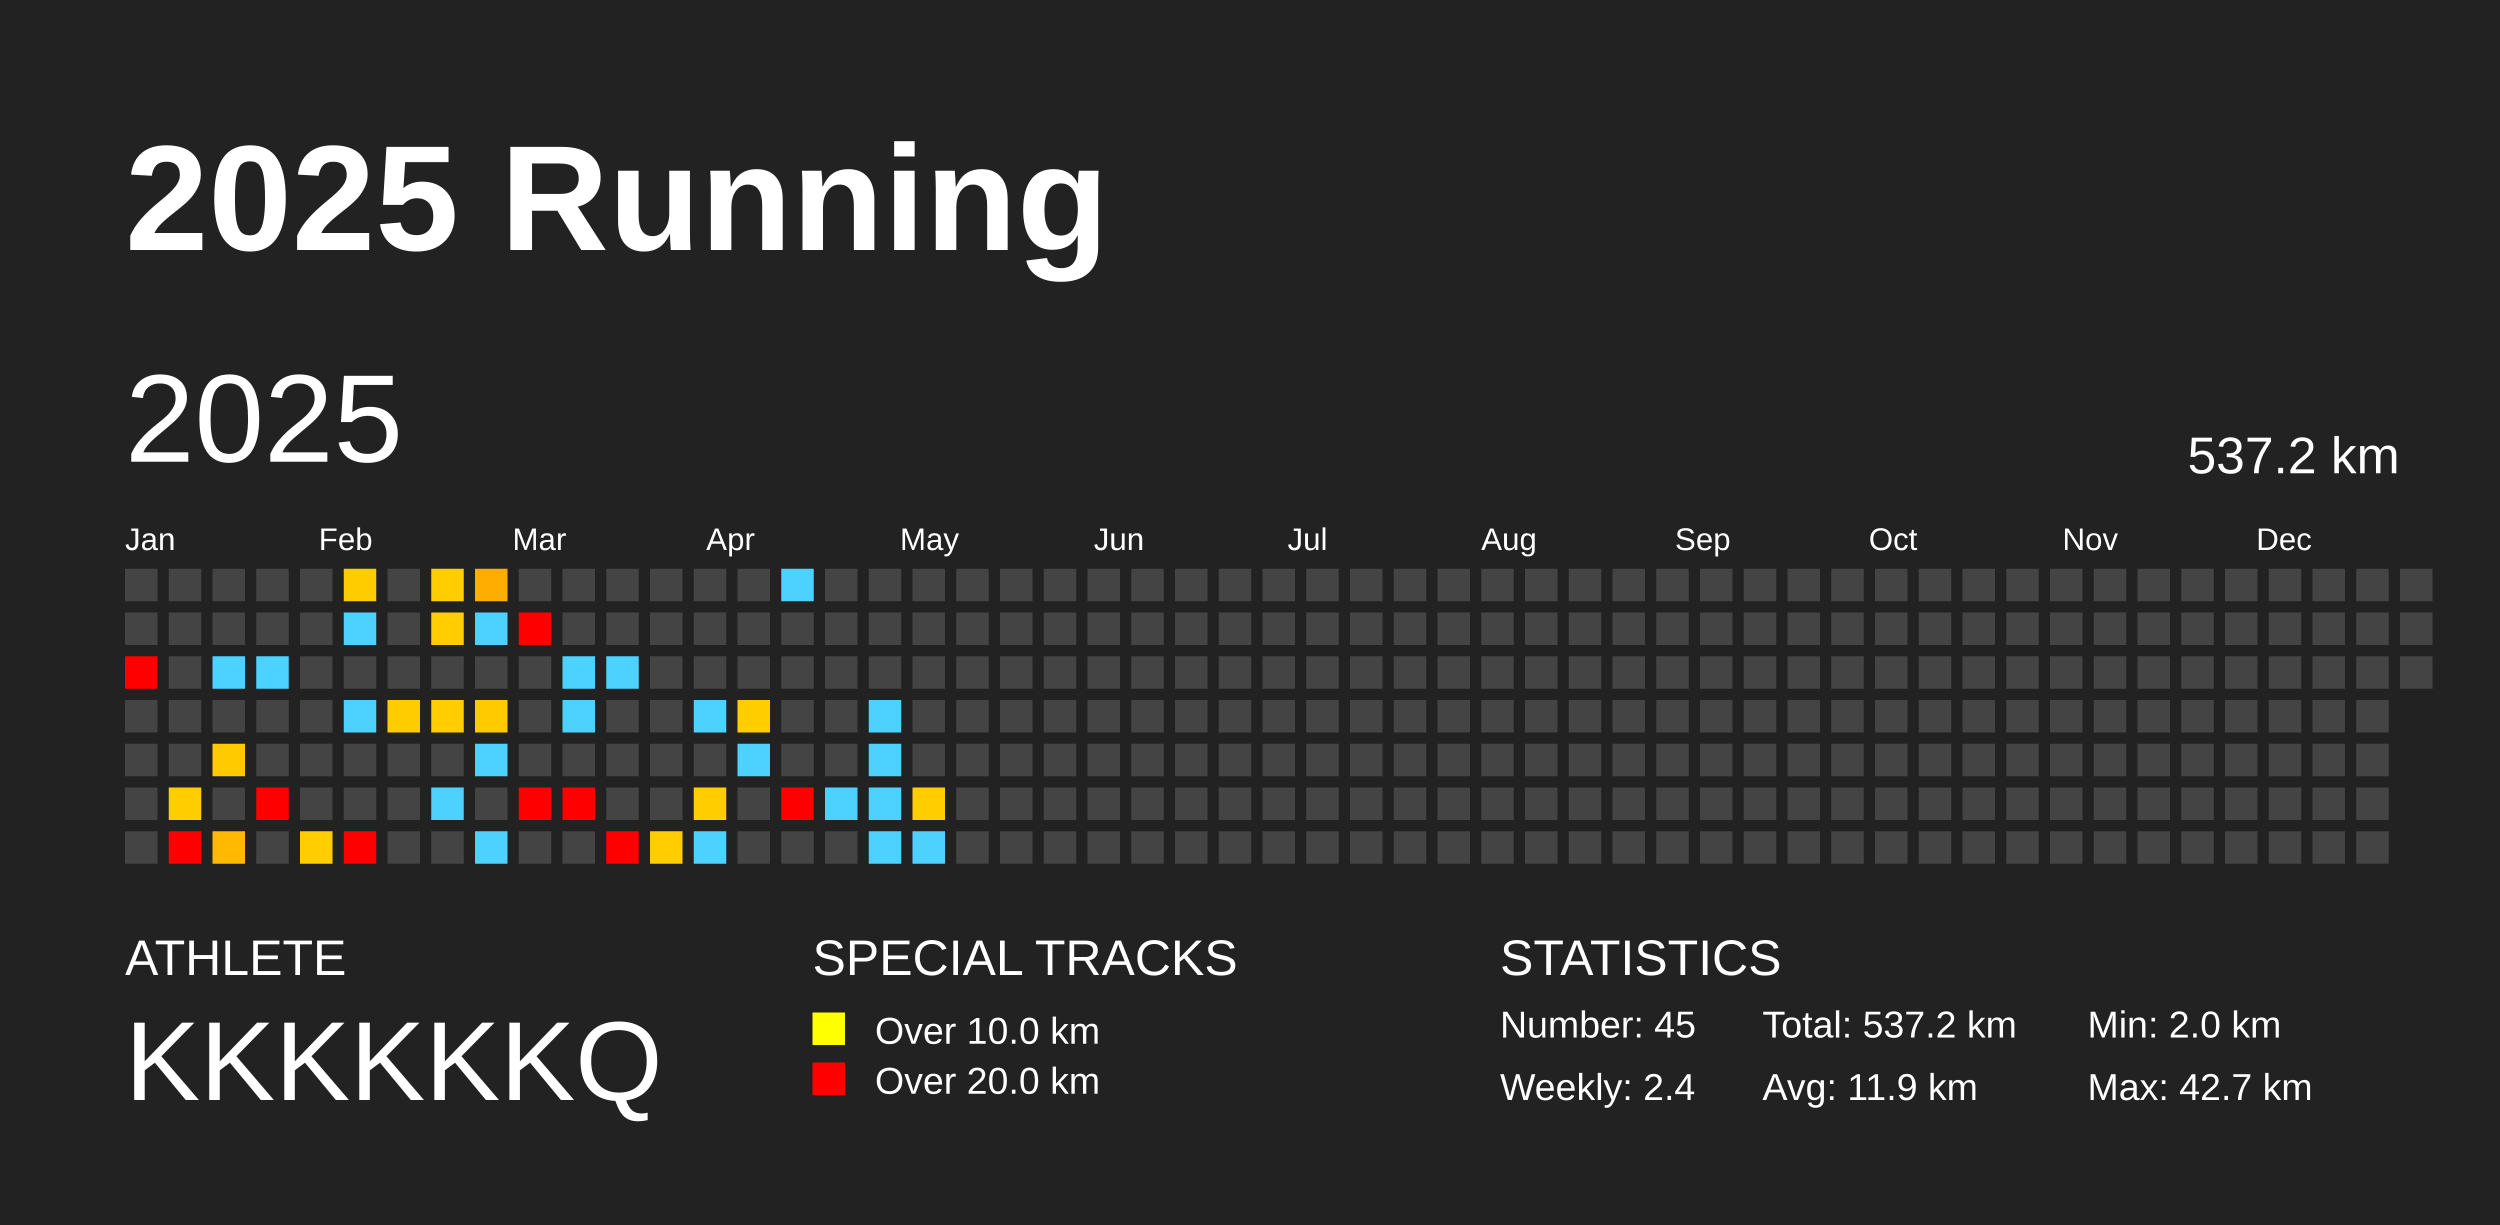
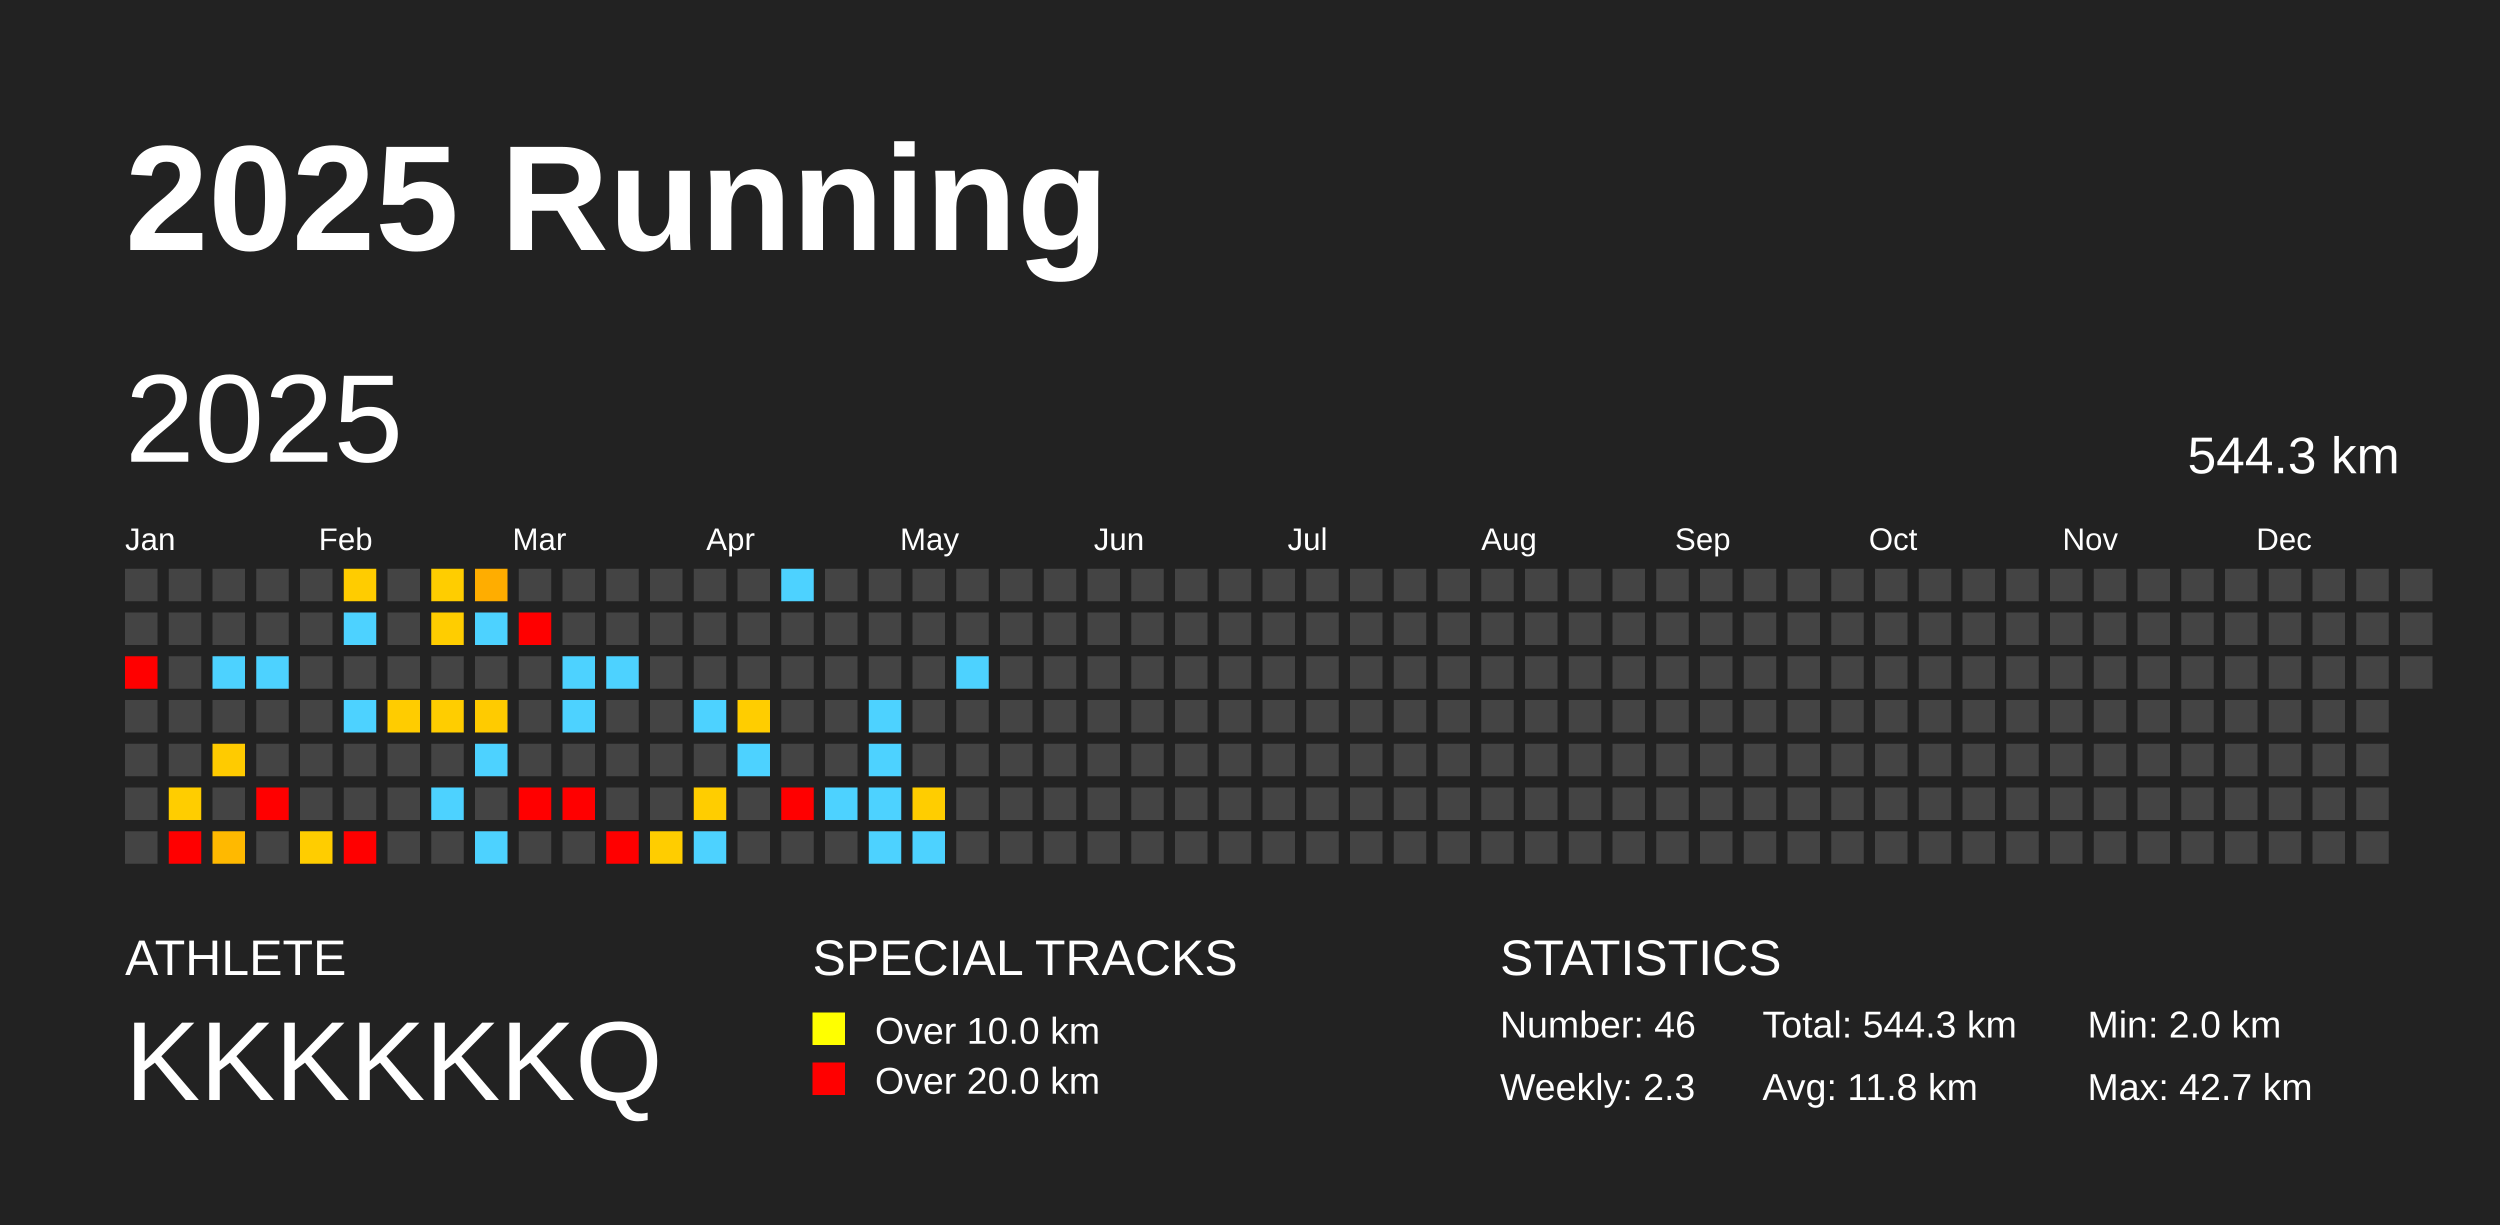
<svg xmlns="http://www.w3.org/2000/svg" baseProfile="full" height="98mm" version="1.1" viewBox="0,0,200,98" width="200mm">
  <defs />
  <rect fill="#222222" height="98" width="200" x="0" y="0" />
  <text fill="#FFFFFF" style="font-size:12px; font-family:Arial; font-weight:bold;" x="10" y="20">2025 Running</text>
  <text fill="#FFFFFF" style="font-size:4px; font-family:Arial" x="10" y="78">ATHLETE</text>
  <text fill="#FFFFFF" style="font-size:9px; font-family:Arial" x="10" y="88">KKKKKKQ</text>
  <text fill="#FFFFFF" style="font-size:4px; font-family:Arial" x="65" y="78">SPECIAL TRACKS</text>
  <rect fill="yellow" height="2.6" width="2.6" x="65" y="81" />
  <text fill="#FFFFFF" style="font-size:3px; font-family:Arial" x="70" y="83.5">Over 10.0 km</text>
  <rect fill="red" height="2.6" width="2.6" x="65" y="85" />
  <text fill="#FFFFFF" style="font-size:3px; font-family:Arial" x="70" y="87.5">Over 20.0 km</text>
  <text fill="#FFFFFF" style="font-size:4px; font-family:Arial" x="120" y="78">STATISTICS</text>
-   <text fill="#FFFFFF" style="font-size:3px; font-family:Arial" x="120" y="83">Number: 45</text>
-   <text fill="#FFFFFF" style="font-size:3px; font-family:Arial" x="120" y="88">Weekly: 2.4</text>
-   <text fill="#FFFFFF" style="font-size:3px; font-family:Arial" x="141" y="83">Total: 537.2 km</text>
-   <text fill="#FFFFFF" style="font-size:3px; font-family:Arial" x="141" y="88">Avg: 11.9 km</text>
+   <text fill="#FFFFFF" style="font-size:3px; font-family:Arial" x="120" y="83">Number: 46</text>
+   <text fill="#FFFFFF" style="font-size:3px; font-family:Arial" x="120" y="88">Weekly: 2.3</text>
+   <text fill="#FFFFFF" style="font-size:3px; font-family:Arial" x="141" y="83">Total: 544.3 km</text>
+   <text fill="#FFFFFF" style="font-size:3px; font-family:Arial" x="141" y="88">Avg: 11.8 km</text>
  <text fill="#FFFFFF" style="font-size:3px; font-family:Arial" x="167" y="83">Min: 2.0 km</text>
  <text fill="#FFFFFF" style="font-size:3px; font-family:Arial" x="167" y="88">Max: 42.7 km</text>
  <text dominant-baseline="hanging" fill="#FFFFFF" style="font-size:10.0px; font-family:Arial;" x="10" y="30">2025</text>
-   <text dominant-baseline="hanging" fill="#FFFFFF" style="font-size:4.125px; font-family:Arial;" x="175" y="35">537.2 km</text>
+   <text dominant-baseline="hanging" fill="#FFFFFF" style="font-size:4.125px; font-family:Arial;" x="175" y="35">544.3 km</text>
  <text fill="#FFFFFF" style="font-size:2.5px; font-family:Arial" x="10.0" y="44">Jan</text>
  <text fill="#FFFFFF" style="font-size:2.5px; font-family:Arial" x="25.5" y="44">Feb</text>
  <text fill="#FFFFFF" style="font-size:2.5px; font-family:Arial" x="41.0" y="44">Mar</text>
  <text fill="#FFFFFF" style="font-size:2.5px; font-family:Arial" x="56.5" y="44">Apr</text>
  <text fill="#FFFFFF" style="font-size:2.5px; font-family:Arial" x="72.0" y="44">May</text>
  <text fill="#FFFFFF" style="font-size:2.5px; font-family:Arial" x="87.5" y="44">Jun</text>
  <text fill="#FFFFFF" style="font-size:2.5px; font-family:Arial" x="103.0" y="44">Jul</text>
  <text fill="#FFFFFF" style="font-size:2.5px; font-family:Arial" x="118.5" y="44">Aug</text>
  <text fill="#FFFFFF" style="font-size:2.5px; font-family:Arial" x="134.0" y="44">Sep</text>
  <text fill="#FFFFFF" style="font-size:2.5px; font-family:Arial" x="149.5" y="44">Oct</text>
  <text fill="#FFFFFF" style="font-size:2.5px; font-family:Arial" x="165.0" y="44">Nov</text>
  <text fill="#FFFFFF" style="font-size:2.5px; font-family:Arial" x="180.5" y="44">Dec</text>
  <rect fill="#444444" height="2.6" width="2.6" x="10.0" y="45.5" />
  <rect fill="#444444" height="2.6" width="2.6" x="10.0" y="49.0" />
  <rect fill="red" height="2.6" width="2.6" x="10.0" y="52.5" />
  <rect fill="#444444" height="2.6" width="2.6" x="10.0" y="56.0" />
  <rect fill="#444444" height="2.6" width="2.6" x="10.0" y="59.5" />
  <rect fill="#444444" height="2.6" width="2.6" x="10.0" y="63.0" />
  <rect fill="#444444" height="2.6" width="2.6" x="10.0" y="66.5" />
  <rect fill="#444444" height="2.6" width="2.6" x="13.5" y="45.5" />
  <rect fill="#444444" height="2.6" width="2.6" x="13.5" y="49.0" />
  <rect fill="#444444" height="2.6" width="2.6" x="13.5" y="52.5" />
  <rect fill="#444444" height="2.6" width="2.6" x="13.5" y="56.0" />
  <rect fill="#444444" height="2.6" width="2.6" x="13.5" y="59.5" />
  <rect fill="#ffcd00" height="2.6" width="2.6" x="13.5" y="63.0" />
  <rect fill="red" height="2.6" width="2.6" x="13.5" y="66.5" />
  <rect fill="#444444" height="2.6" width="2.6" x="17.0" y="45.5" />
  <rect fill="#444444" height="2.6" width="2.6" x="17.0" y="49.0" />
  <rect fill="#4dd2ff" height="2.6" width="2.6" x="17.0" y="52.5" />
  <rect fill="#444444" height="2.6" width="2.6" x="17.0" y="56.0" />
  <rect fill="#ffcb00" height="2.6" width="2.6" x="17.0" y="59.5" />
  <rect fill="#444444" height="2.6" width="2.6" x="17.0" y="63.0" />
  <rect fill="#ffb900" height="2.6" width="2.6" x="17.0" y="66.5" />
  <rect fill="#444444" height="2.6" width="2.6" x="20.5" y="45.5" />
  <rect fill="#444444" height="2.6" width="2.6" x="20.5" y="49.0" />
  <rect fill="#4dd2ff" height="2.6" width="2.6" x="20.5" y="52.5" />
  <rect fill="#444444" height="2.6" width="2.6" x="20.5" y="56.0" />
  <rect fill="#444444" height="2.6" width="2.6" x="20.5" y="59.5" />
  <rect fill="red" height="2.6" width="2.6" x="20.5" y="63.0" />
  <rect fill="#444444" height="2.6" width="2.6" x="20.5" y="66.5" />
  <rect fill="#444444" height="2.6" width="2.6" x="24.0" y="45.5" />
  <rect fill="#444444" height="2.6" width="2.6" x="24.0" y="49.0" />
  <rect fill="#444444" height="2.6" width="2.6" x="24.0" y="52.5" />
  <rect fill="#444444" height="2.6" width="2.6" x="24.0" y="56.0" />
  <rect fill="#444444" height="2.6" width="2.6" x="24.0" y="59.5" />
  <rect fill="#444444" height="2.6" width="2.6" x="24.0" y="63.0" />
  <rect fill="#ffcd00" height="2.6" width="2.6" x="24.0" y="66.5" />
  <rect fill="#ffcc00" height="2.6" width="2.6" x="27.5" y="45.5" />
  <rect fill="#4dd2ff" height="2.6" width="2.6" x="27.5" y="49.0" />
  <rect fill="#444444" height="2.6" width="2.6" x="27.5" y="52.5" />
  <rect fill="#4dd2ff" height="2.6" width="2.6" x="27.5" y="56.0" />
  <rect fill="#444444" height="2.6" width="2.6" x="27.5" y="59.5" />
  <rect fill="#444444" height="2.6" width="2.6" x="27.5" y="63.0" />
  <rect fill="red" height="2.6" width="2.6" x="27.5" y="66.5" />
  <rect fill="#444444" height="2.6" width="2.6" x="31.0" y="45.5" />
  <rect fill="#444444" height="2.6" width="2.6" x="31.0" y="49.0" />
  <rect fill="#444444" height="2.6" width="2.6" x="31.0" y="52.5" />
  <rect fill="#ffcc00" height="2.6" width="2.6" x="31.0" y="56.0" />
  <rect fill="#444444" height="2.6" width="2.6" x="31.0" y="59.5" />
  <rect fill="#444444" height="2.6" width="2.6" x="31.0" y="63.0" />
  <rect fill="#444444" height="2.6" width="2.6" x="31.0" y="66.5" />
  <rect fill="#ffcd00" height="2.6" width="2.6" x="34.5" y="45.5" />
  <rect fill="#ffcd00" height="2.6" width="2.6" x="34.5" y="49.0" />
  <rect fill="#444444" height="2.6" width="2.6" x="34.5" y="52.5" />
  <rect fill="#ffcd00" height="2.6" width="2.6" x="34.5" y="56.0" />
  <rect fill="#444444" height="2.6" width="2.6" x="34.5" y="59.5" />
  <rect fill="#4dd2ff" height="2.6" width="2.6" x="34.5" y="63.0" />
  <rect fill="#444444" height="2.6" width="2.6" x="34.5" y="66.5" />
  <rect fill="#ffad00" height="2.6" width="2.6" x="38.0" y="45.5" />
  <rect fill="#4dd2ff" height="2.6" width="2.6" x="38.0" y="49.0" />
  <rect fill="#444444" height="2.6" width="2.6" x="38.0" y="52.5" />
  <rect fill="#ffcb00" height="2.6" width="2.6" x="38.0" y="56.0" />
  <rect fill="#4dd2ff" height="2.6" width="2.6" x="38.0" y="59.5" />
  <rect fill="#444444" height="2.6" width="2.6" x="38.0" y="63.0" />
  <rect fill="#4dd2ff" height="2.6" width="2.6" x="38.0" y="66.5" />
  <rect fill="#444444" height="2.6" width="2.6" x="41.5" y="45.5" />
  <rect fill="red" height="2.6" width="2.6" x="41.5" y="49.0" />
  <rect fill="#444444" height="2.6" width="2.6" x="41.5" y="52.5" />
  <rect fill="#444444" height="2.6" width="2.6" x="41.5" y="56.0" />
  <rect fill="#444444" height="2.6" width="2.6" x="41.5" y="59.5" />
  <rect fill="red" height="2.6" width="2.6" x="41.5" y="63.0" />
  <rect fill="#444444" height="2.6" width="2.6" x="41.5" y="66.5" />
  <rect fill="#444444" height="2.6" width="2.6" x="45.0" y="45.5" />
  <rect fill="#444444" height="2.6" width="2.6" x="45.0" y="49.0" />
  <rect fill="#4dd2ff" height="2.6" width="2.6" x="45.0" y="52.5" />
  <rect fill="#4dd2ff" height="2.6" width="2.6" x="45.0" y="56.0" />
  <rect fill="#444444" height="2.6" width="2.6" x="45.0" y="59.5" />
  <rect fill="red" height="2.6" width="2.6" x="45.0" y="63.0" />
  <rect fill="#444444" height="2.6" width="2.6" x="45.0" y="66.5" />
  <rect fill="#444444" height="2.6" width="2.6" x="48.5" y="45.5" />
  <rect fill="#444444" height="2.6" width="2.6" x="48.5" y="49.0" />
  <rect fill="#4dd2ff" height="2.6" width="2.6" x="48.5" y="52.5" />
  <rect fill="#444444" height="2.6" width="2.6" x="48.5" y="56.0" />
  <rect fill="#444444" height="2.6" width="2.6" x="48.5" y="59.5" />
  <rect fill="#444444" height="2.6" width="2.6" x="48.5" y="63.0" />
  <rect fill="red" height="2.6" width="2.6" x="48.5" y="66.5" />
  <rect fill="#444444" height="2.6" width="2.6" x="52.0" y="45.5" />
  <rect fill="#444444" height="2.6" width="2.6" x="52.0" y="49.0" />
  <rect fill="#444444" height="2.6" width="2.6" x="52.0" y="52.5" />
  <rect fill="#444444" height="2.6" width="2.6" x="52.0" y="56.0" />
  <rect fill="#444444" height="2.6" width="2.6" x="52.0" y="59.5" />
  <rect fill="#444444" height="2.6" width="2.6" x="52.0" y="63.0" />
  <rect fill="#ffcd00" height="2.6" width="2.6" x="52.0" y="66.5" />
  <rect fill="#444444" height="2.6" width="2.6" x="55.5" y="45.5" />
  <rect fill="#444444" height="2.6" width="2.6" x="55.5" y="49.0" />
  <rect fill="#444444" height="2.6" width="2.6" x="55.5" y="52.5" />
  <rect fill="#4dd2ff" height="2.6" width="2.6" x="55.5" y="56.0" />
  <rect fill="#444444" height="2.6" width="2.6" x="55.5" y="59.5" />
  <rect fill="#ffcd00" height="2.6" width="2.6" x="55.5" y="63.0" />
  <rect fill="#4dd2ff" height="2.6" width="2.6" x="55.5" y="66.5" />
  <rect fill="#444444" height="2.6" width="2.6" x="59.0" y="45.5" />
  <rect fill="#444444" height="2.6" width="2.6" x="59.0" y="49.0" />
  <rect fill="#444444" height="2.6" width="2.6" x="59.0" y="52.5" />
  <rect fill="#ffcd00" height="2.6" width="2.6" x="59.0" y="56.0" />
  <rect fill="#4dd2ff" height="2.6" width="2.6" x="59.0" y="59.5" />
  <rect fill="#444444" height="2.6" width="2.6" x="59.0" y="63.0" />
  <rect fill="#444444" height="2.6" width="2.6" x="59.0" y="66.5" />
  <rect fill="#4dd2ff" height="2.6" width="2.6" x="62.5" y="45.5" />
  <rect fill="#444444" height="2.6" width="2.6" x="62.5" y="49.0" />
  <rect fill="#444444" height="2.6" width="2.6" x="62.5" y="52.5" />
  <rect fill="#444444" height="2.6" width="2.6" x="62.5" y="56.0" />
  <rect fill="#444444" height="2.6" width="2.6" x="62.5" y="59.5" />
  <rect fill="red" height="2.6" width="2.6" x="62.5" y="63.0" />
  <rect fill="#444444" height="2.6" width="2.6" x="62.5" y="66.5" />
  <rect fill="#444444" height="2.6" width="2.6" x="66.0" y="45.5" />
  <rect fill="#444444" height="2.6" width="2.6" x="66.0" y="49.0" />
  <rect fill="#444444" height="2.6" width="2.6" x="66.0" y="52.5" />
  <rect fill="#444444" height="2.6" width="2.6" x="66.0" y="56.0" />
  <rect fill="#444444" height="2.6" width="2.6" x="66.0" y="59.5" />
  <rect fill="#4dd2ff" height="2.6" width="2.6" x="66.0" y="63.0" />
  <rect fill="#444444" height="2.6" width="2.6" x="66.0" y="66.5" />
  <rect fill="#444444" height="2.6" width="2.6" x="69.5" y="45.5" />
  <rect fill="#444444" height="2.6" width="2.6" x="69.5" y="49.0" />
  <rect fill="#444444" height="2.6" width="2.6" x="69.5" y="52.5" />
  <rect fill="#4dd2ff" height="2.6" width="2.6" x="69.5" y="56.0" />
  <rect fill="#4dd2ff" height="2.6" width="2.6" x="69.5" y="59.5" />
  <rect fill="#4dd2ff" height="2.6" width="2.6" x="69.5" y="63.0" />
  <rect fill="#4dd2ff" height="2.6" width="2.6" x="69.5" y="66.5" />
  <rect fill="#444444" height="2.6" width="2.6" x="73.0" y="45.5" />
  <rect fill="#444444" height="2.6" width="2.6" x="73.0" y="49.0" />
  <rect fill="#444444" height="2.6" width="2.6" x="73.0" y="52.5" />
  <rect fill="#444444" height="2.6" width="2.6" x="73.0" y="56.0" />
  <rect fill="#444444" height="2.6" width="2.6" x="73.0" y="59.5" />
  <rect fill="#ffcd00" height="2.6" width="2.6" x="73.0" y="63.0" />
  <rect fill="#4dd2ff" height="2.6" width="2.6" x="73.0" y="66.5" />
  <rect fill="#444444" height="2.6" width="2.6" x="76.5" y="45.5" />
  <rect fill="#444444" height="2.6" width="2.6" x="76.5" y="49.0" />
-   <rect fill="#444444" height="2.6" width="2.6" x="76.5" y="52.5" />
+   <rect fill="#4dd2ff" height="2.6" width="2.6" x="76.5" y="52.5" />
  <rect fill="#444444" height="2.6" width="2.6" x="76.5" y="56.0" />
  <rect fill="#444444" height="2.6" width="2.6" x="76.5" y="59.5" />
  <rect fill="#444444" height="2.6" width="2.6" x="76.5" y="63.0" />
  <rect fill="#444444" height="2.6" width="2.6" x="76.5" y="66.5" />
  <rect fill="#444444" height="2.6" width="2.6" x="80.0" y="45.5" />
  <rect fill="#444444" height="2.6" width="2.6" x="80.0" y="49.0" />
  <rect fill="#444444" height="2.6" width="2.6" x="80.0" y="52.5" />
  <rect fill="#444444" height="2.6" width="2.6" x="80.0" y="56.0" />
  <rect fill="#444444" height="2.6" width="2.6" x="80.0" y="59.5" />
  <rect fill="#444444" height="2.6" width="2.6" x="80.0" y="63.0" />
  <rect fill="#444444" height="2.6" width="2.6" x="80.0" y="66.5" />
  <rect fill="#444444" height="2.6" width="2.6" x="83.5" y="45.5" />
  <rect fill="#444444" height="2.6" width="2.6" x="83.5" y="49.0" />
  <rect fill="#444444" height="2.6" width="2.6" x="83.5" y="52.5" />
  <rect fill="#444444" height="2.6" width="2.6" x="83.5" y="56.0" />
  <rect fill="#444444" height="2.6" width="2.6" x="83.5" y="59.5" />
  <rect fill="#444444" height="2.6" width="2.6" x="83.5" y="63.0" />
  <rect fill="#444444" height="2.6" width="2.6" x="83.5" y="66.5" />
  <rect fill="#444444" height="2.6" width="2.6" x="87.0" y="45.5" />
  <rect fill="#444444" height="2.6" width="2.6" x="87.0" y="49.0" />
  <rect fill="#444444" height="2.6" width="2.6" x="87.0" y="52.5" />
  <rect fill="#444444" height="2.6" width="2.6" x="87.0" y="56.0" />
  <rect fill="#444444" height="2.6" width="2.6" x="87.0" y="59.5" />
  <rect fill="#444444" height="2.6" width="2.6" x="87.0" y="63.0" />
  <rect fill="#444444" height="2.6" width="2.6" x="87.0" y="66.5" />
  <rect fill="#444444" height="2.6" width="2.6" x="90.5" y="45.5" />
  <rect fill="#444444" height="2.6" width="2.6" x="90.5" y="49.0" />
  <rect fill="#444444" height="2.6" width="2.6" x="90.5" y="52.5" />
  <rect fill="#444444" height="2.6" width="2.6" x="90.5" y="56.0" />
  <rect fill="#444444" height="2.6" width="2.6" x="90.5" y="59.5" />
  <rect fill="#444444" height="2.6" width="2.6" x="90.5" y="63.0" />
  <rect fill="#444444" height="2.6" width="2.6" x="90.5" y="66.5" />
  <rect fill="#444444" height="2.6" width="2.6" x="94.0" y="45.5" />
  <rect fill="#444444" height="2.6" width="2.6" x="94.0" y="49.0" />
  <rect fill="#444444" height="2.6" width="2.6" x="94.0" y="52.5" />
  <rect fill="#444444" height="2.6" width="2.6" x="94.0" y="56.0" />
  <rect fill="#444444" height="2.6" width="2.6" x="94.0" y="59.5" />
  <rect fill="#444444" height="2.6" width="2.6" x="94.0" y="63.0" />
  <rect fill="#444444" height="2.6" width="2.6" x="94.0" y="66.5" />
  <rect fill="#444444" height="2.6" width="2.6" x="97.5" y="45.5" />
  <rect fill="#444444" height="2.6" width="2.6" x="97.5" y="49.0" />
  <rect fill="#444444" height="2.6" width="2.6" x="97.5" y="52.5" />
  <rect fill="#444444" height="2.6" width="2.6" x="97.5" y="56.0" />
  <rect fill="#444444" height="2.6" width="2.6" x="97.5" y="59.5" />
  <rect fill="#444444" height="2.6" width="2.6" x="97.5" y="63.0" />
  <rect fill="#444444" height="2.6" width="2.6" x="97.5" y="66.5" />
  <rect fill="#444444" height="2.6" width="2.6" x="101.0" y="45.5" />
  <rect fill="#444444" height="2.6" width="2.6" x="101.0" y="49.0" />
  <rect fill="#444444" height="2.6" width="2.6" x="101.0" y="52.5" />
  <rect fill="#444444" height="2.6" width="2.6" x="101.0" y="56.0" />
  <rect fill="#444444" height="2.6" width="2.6" x="101.0" y="59.5" />
  <rect fill="#444444" height="2.6" width="2.6" x="101.0" y="63.0" />
  <rect fill="#444444" height="2.6" width="2.6" x="101.0" y="66.5" />
  <rect fill="#444444" height="2.6" width="2.6" x="104.5" y="45.5" />
  <rect fill="#444444" height="2.6" width="2.6" x="104.5" y="49.0" />
  <rect fill="#444444" height="2.6" width="2.6" x="104.5" y="52.5" />
  <rect fill="#444444" height="2.6" width="2.6" x="104.5" y="56.0" />
  <rect fill="#444444" height="2.6" width="2.6" x="104.5" y="59.5" />
  <rect fill="#444444" height="2.6" width="2.6" x="104.5" y="63.0" />
  <rect fill="#444444" height="2.6" width="2.6" x="104.5" y="66.5" />
  <rect fill="#444444" height="2.6" width="2.6" x="108.0" y="45.5" />
  <rect fill="#444444" height="2.6" width="2.6" x="108.0" y="49.0" />
  <rect fill="#444444" height="2.6" width="2.6" x="108.0" y="52.5" />
  <rect fill="#444444" height="2.6" width="2.6" x="108.0" y="56.0" />
  <rect fill="#444444" height="2.6" width="2.6" x="108.0" y="59.5" />
  <rect fill="#444444" height="2.6" width="2.6" x="108.0" y="63.0" />
  <rect fill="#444444" height="2.6" width="2.6" x="108.0" y="66.5" />
  <rect fill="#444444" height="2.6" width="2.6" x="111.5" y="45.5" />
  <rect fill="#444444" height="2.6" width="2.6" x="111.5" y="49.0" />
  <rect fill="#444444" height="2.6" width="2.6" x="111.5" y="52.5" />
  <rect fill="#444444" height="2.6" width="2.6" x="111.5" y="56.0" />
  <rect fill="#444444" height="2.6" width="2.6" x="111.5" y="59.5" />
  <rect fill="#444444" height="2.6" width="2.6" x="111.5" y="63.0" />
  <rect fill="#444444" height="2.6" width="2.6" x="111.5" y="66.5" />
  <rect fill="#444444" height="2.6" width="2.6" x="115.0" y="45.5" />
  <rect fill="#444444" height="2.6" width="2.6" x="115.0" y="49.0" />
  <rect fill="#444444" height="2.6" width="2.6" x="115.0" y="52.5" />
  <rect fill="#444444" height="2.6" width="2.6" x="115.0" y="56.0" />
  <rect fill="#444444" height="2.6" width="2.6" x="115.0" y="59.5" />
  <rect fill="#444444" height="2.6" width="2.6" x="115.0" y="63.0" />
  <rect fill="#444444" height="2.6" width="2.6" x="115.0" y="66.5" />
  <rect fill="#444444" height="2.6" width="2.6" x="118.5" y="45.5" />
  <rect fill="#444444" height="2.6" width="2.6" x="118.5" y="49.0" />
  <rect fill="#444444" height="2.6" width="2.6" x="118.5" y="52.5" />
  <rect fill="#444444" height="2.6" width="2.6" x="118.5" y="56.0" />
  <rect fill="#444444" height="2.6" width="2.6" x="118.5" y="59.5" />
  <rect fill="#444444" height="2.6" width="2.6" x="118.5" y="63.0" />
  <rect fill="#444444" height="2.6" width="2.6" x="118.5" y="66.5" />
  <rect fill="#444444" height="2.6" width="2.6" x="122.0" y="45.5" />
  <rect fill="#444444" height="2.6" width="2.6" x="122.0" y="49.0" />
  <rect fill="#444444" height="2.6" width="2.6" x="122.0" y="52.5" />
  <rect fill="#444444" height="2.6" width="2.6" x="122.0" y="56.0" />
  <rect fill="#444444" height="2.6" width="2.6" x="122.0" y="59.5" />
  <rect fill="#444444" height="2.6" width="2.6" x="122.0" y="63.0" />
  <rect fill="#444444" height="2.6" width="2.6" x="122.0" y="66.5" />
  <rect fill="#444444" height="2.6" width="2.6" x="125.5" y="45.5" />
  <rect fill="#444444" height="2.6" width="2.6" x="125.5" y="49.0" />
  <rect fill="#444444" height="2.6" width="2.6" x="125.5" y="52.5" />
  <rect fill="#444444" height="2.6" width="2.6" x="125.5" y="56.0" />
  <rect fill="#444444" height="2.6" width="2.6" x="125.5" y="59.5" />
  <rect fill="#444444" height="2.6" width="2.6" x="125.5" y="63.0" />
  <rect fill="#444444" height="2.6" width="2.6" x="125.5" y="66.5" />
  <rect fill="#444444" height="2.6" width="2.6" x="129.0" y="45.5" />
  <rect fill="#444444" height="2.6" width="2.6" x="129.0" y="49.0" />
  <rect fill="#444444" height="2.6" width="2.6" x="129.0" y="52.5" />
  <rect fill="#444444" height="2.6" width="2.6" x="129.0" y="56.0" />
  <rect fill="#444444" height="2.6" width="2.6" x="129.0" y="59.5" />
  <rect fill="#444444" height="2.6" width="2.6" x="129.0" y="63.0" />
  <rect fill="#444444" height="2.6" width="2.6" x="129.0" y="66.5" />
  <rect fill="#444444" height="2.6" width="2.6" x="132.5" y="45.5" />
  <rect fill="#444444" height="2.6" width="2.6" x="132.5" y="49.0" />
  <rect fill="#444444" height="2.6" width="2.6" x="132.5" y="52.5" />
  <rect fill="#444444" height="2.6" width="2.6" x="132.5" y="56.0" />
  <rect fill="#444444" height="2.6" width="2.6" x="132.5" y="59.5" />
  <rect fill="#444444" height="2.6" width="2.6" x="132.5" y="63.0" />
  <rect fill="#444444" height="2.6" width="2.6" x="132.5" y="66.5" />
  <rect fill="#444444" height="2.6" width="2.6" x="136.0" y="45.5" />
  <rect fill="#444444" height="2.6" width="2.6" x="136.0" y="49.0" />
  <rect fill="#444444" height="2.6" width="2.6" x="136.0" y="52.5" />
  <rect fill="#444444" height="2.6" width="2.6" x="136.0" y="56.0" />
  <rect fill="#444444" height="2.6" width="2.6" x="136.0" y="59.5" />
  <rect fill="#444444" height="2.6" width="2.6" x="136.0" y="63.0" />
  <rect fill="#444444" height="2.6" width="2.6" x="136.0" y="66.5" />
  <rect fill="#444444" height="2.6" width="2.6" x="139.5" y="45.5" />
  <rect fill="#444444" height="2.6" width="2.6" x="139.5" y="49.0" />
  <rect fill="#444444" height="2.6" width="2.6" x="139.5" y="52.5" />
  <rect fill="#444444" height="2.6" width="2.6" x="139.5" y="56.0" />
  <rect fill="#444444" height="2.6" width="2.6" x="139.5" y="59.5" />
  <rect fill="#444444" height="2.6" width="2.6" x="139.5" y="63.0" />
  <rect fill="#444444" height="2.6" width="2.6" x="139.5" y="66.5" />
  <rect fill="#444444" height="2.6" width="2.6" x="143.0" y="45.5" />
  <rect fill="#444444" height="2.6" width="2.6" x="143.0" y="49.0" />
  <rect fill="#444444" height="2.6" width="2.6" x="143.0" y="52.5" />
  <rect fill="#444444" height="2.6" width="2.6" x="143.0" y="56.0" />
  <rect fill="#444444" height="2.6" width="2.6" x="143.0" y="59.5" />
  <rect fill="#444444" height="2.6" width="2.6" x="143.0" y="63.0" />
  <rect fill="#444444" height="2.6" width="2.6" x="143.0" y="66.5" />
  <rect fill="#444444" height="2.6" width="2.6" x="146.5" y="45.5" />
  <rect fill="#444444" height="2.6" width="2.6" x="146.5" y="49.0" />
  <rect fill="#444444" height="2.6" width="2.6" x="146.5" y="52.5" />
  <rect fill="#444444" height="2.6" width="2.6" x="146.5" y="56.0" />
  <rect fill="#444444" height="2.6" width="2.6" x="146.5" y="59.5" />
  <rect fill="#444444" height="2.6" width="2.6" x="146.5" y="63.0" />
  <rect fill="#444444" height="2.6" width="2.6" x="146.5" y="66.5" />
  <rect fill="#444444" height="2.6" width="2.6" x="150.0" y="45.5" />
  <rect fill="#444444" height="2.6" width="2.6" x="150.0" y="49.0" />
  <rect fill="#444444" height="2.6" width="2.6" x="150.0" y="52.5" />
  <rect fill="#444444" height="2.6" width="2.6" x="150.0" y="56.0" />
  <rect fill="#444444" height="2.6" width="2.6" x="150.0" y="59.5" />
  <rect fill="#444444" height="2.6" width="2.6" x="150.0" y="63.0" />
  <rect fill="#444444" height="2.6" width="2.6" x="150.0" y="66.5" />
  <rect fill="#444444" height="2.6" width="2.6" x="153.5" y="45.5" />
  <rect fill="#444444" height="2.6" width="2.6" x="153.5" y="49.0" />
  <rect fill="#444444" height="2.6" width="2.6" x="153.5" y="52.5" />
  <rect fill="#444444" height="2.6" width="2.6" x="153.5" y="56.0" />
  <rect fill="#444444" height="2.6" width="2.6" x="153.5" y="59.5" />
  <rect fill="#444444" height="2.6" width="2.6" x="153.5" y="63.0" />
  <rect fill="#444444" height="2.6" width="2.6" x="153.5" y="66.5" />
  <rect fill="#444444" height="2.6" width="2.6" x="157.0" y="45.5" />
  <rect fill="#444444" height="2.6" width="2.6" x="157.0" y="49.0" />
  <rect fill="#444444" height="2.6" width="2.6" x="157.0" y="52.5" />
  <rect fill="#444444" height="2.6" width="2.6" x="157.0" y="56.0" />
  <rect fill="#444444" height="2.6" width="2.6" x="157.0" y="59.5" />
  <rect fill="#444444" height="2.6" width="2.6" x="157.0" y="63.0" />
  <rect fill="#444444" height="2.6" width="2.6" x="157.0" y="66.5" />
  <rect fill="#444444" height="2.6" width="2.6" x="160.5" y="45.5" />
  <rect fill="#444444" height="2.6" width="2.6" x="160.5" y="49.0" />
  <rect fill="#444444" height="2.6" width="2.6" x="160.5" y="52.5" />
  <rect fill="#444444" height="2.6" width="2.6" x="160.5" y="56.0" />
  <rect fill="#444444" height="2.6" width="2.6" x="160.5" y="59.5" />
  <rect fill="#444444" height="2.6" width="2.6" x="160.5" y="63.0" />
  <rect fill="#444444" height="2.6" width="2.6" x="160.5" y="66.5" />
  <rect fill="#444444" height="2.6" width="2.6" x="164.0" y="45.5" />
  <rect fill="#444444" height="2.6" width="2.6" x="164.0" y="49.0" />
  <rect fill="#444444" height="2.6" width="2.6" x="164.0" y="52.5" />
  <rect fill="#444444" height="2.6" width="2.6" x="164.0" y="56.0" />
  <rect fill="#444444" height="2.6" width="2.6" x="164.0" y="59.5" />
  <rect fill="#444444" height="2.6" width="2.6" x="164.0" y="63.0" />
  <rect fill="#444444" height="2.6" width="2.6" x="164.0" y="66.5" />
  <rect fill="#444444" height="2.6" width="2.6" x="167.5" y="45.5" />
  <rect fill="#444444" height="2.6" width="2.6" x="167.5" y="49.0" />
  <rect fill="#444444" height="2.6" width="2.6" x="167.5" y="52.5" />
  <rect fill="#444444" height="2.6" width="2.6" x="167.5" y="56.0" />
  <rect fill="#444444" height="2.6" width="2.6" x="167.5" y="59.5" />
  <rect fill="#444444" height="2.6" width="2.6" x="167.5" y="63.0" />
  <rect fill="#444444" height="2.6" width="2.6" x="167.5" y="66.5" />
  <rect fill="#444444" height="2.6" width="2.6" x="171.0" y="45.5" />
  <rect fill="#444444" height="2.6" width="2.6" x="171.0" y="49.0" />
  <rect fill="#444444" height="2.6" width="2.6" x="171.0" y="52.5" />
  <rect fill="#444444" height="2.6" width="2.6" x="171.0" y="56.0" />
  <rect fill="#444444" height="2.6" width="2.6" x="171.0" y="59.5" />
  <rect fill="#444444" height="2.6" width="2.6" x="171.0" y="63.0" />
  <rect fill="#444444" height="2.6" width="2.6" x="171.0" y="66.5" />
  <rect fill="#444444" height="2.6" width="2.6" x="174.5" y="45.5" />
  <rect fill="#444444" height="2.6" width="2.6" x="174.5" y="49.0" />
  <rect fill="#444444" height="2.6" width="2.6" x="174.5" y="52.5" />
  <rect fill="#444444" height="2.6" width="2.6" x="174.5" y="56.0" />
  <rect fill="#444444" height="2.6" width="2.6" x="174.5" y="59.5" />
  <rect fill="#444444" height="2.6" width="2.6" x="174.5" y="63.0" />
  <rect fill="#444444" height="2.6" width="2.6" x="174.5" y="66.5" />
  <rect fill="#444444" height="2.6" width="2.6" x="178.0" y="45.5" />
  <rect fill="#444444" height="2.6" width="2.6" x="178.0" y="49.0" />
  <rect fill="#444444" height="2.6" width="2.6" x="178.0" y="52.5" />
  <rect fill="#444444" height="2.6" width="2.6" x="178.0" y="56.0" />
  <rect fill="#444444" height="2.6" width="2.6" x="178.0" y="59.5" />
  <rect fill="#444444" height="2.6" width="2.6" x="178.0" y="63.0" />
  <rect fill="#444444" height="2.6" width="2.6" x="178.0" y="66.5" />
  <rect fill="#444444" height="2.6" width="2.6" x="181.5" y="45.5" />
  <rect fill="#444444" height="2.6" width="2.6" x="181.5" y="49.0" />
  <rect fill="#444444" height="2.6" width="2.6" x="181.5" y="52.5" />
  <rect fill="#444444" height="2.6" width="2.6" x="181.5" y="56.0" />
  <rect fill="#444444" height="2.6" width="2.6" x="181.5" y="59.5" />
  <rect fill="#444444" height="2.6" width="2.6" x="181.5" y="63.0" />
  <rect fill="#444444" height="2.6" width="2.6" x="181.5" y="66.5" />
  <rect fill="#444444" height="2.6" width="2.6" x="185.0" y="45.5" />
  <rect fill="#444444" height="2.6" width="2.6" x="185.0" y="49.0" />
  <rect fill="#444444" height="2.6" width="2.6" x="185.0" y="52.5" />
  <rect fill="#444444" height="2.6" width="2.6" x="185.0" y="56.0" />
  <rect fill="#444444" height="2.6" width="2.6" x="185.0" y="59.5" />
  <rect fill="#444444" height="2.6" width="2.6" x="185.0" y="63.0" />
  <rect fill="#444444" height="2.6" width="2.6" x="185.0" y="66.5" />
  <rect fill="#444444" height="2.6" width="2.6" x="188.5" y="45.5" />
  <rect fill="#444444" height="2.6" width="2.6" x="188.5" y="49.0" />
  <rect fill="#444444" height="2.6" width="2.6" x="188.5" y="52.5" />
  <rect fill="#444444" height="2.6" width="2.6" x="188.5" y="56.0" />
  <rect fill="#444444" height="2.6" width="2.6" x="188.5" y="59.5" />
  <rect fill="#444444" height="2.6" width="2.6" x="188.5" y="63.0" />
  <rect fill="#444444" height="2.6" width="2.6" x="188.5" y="66.5" />
  <rect fill="#444444" height="2.6" width="2.6" x="192.0" y="45.5" />
  <rect fill="#444444" height="2.6" width="2.6" x="192.0" y="49.0" />
  <rect fill="#444444" height="2.6" width="2.6" x="192.0" y="52.5" />
</svg>
